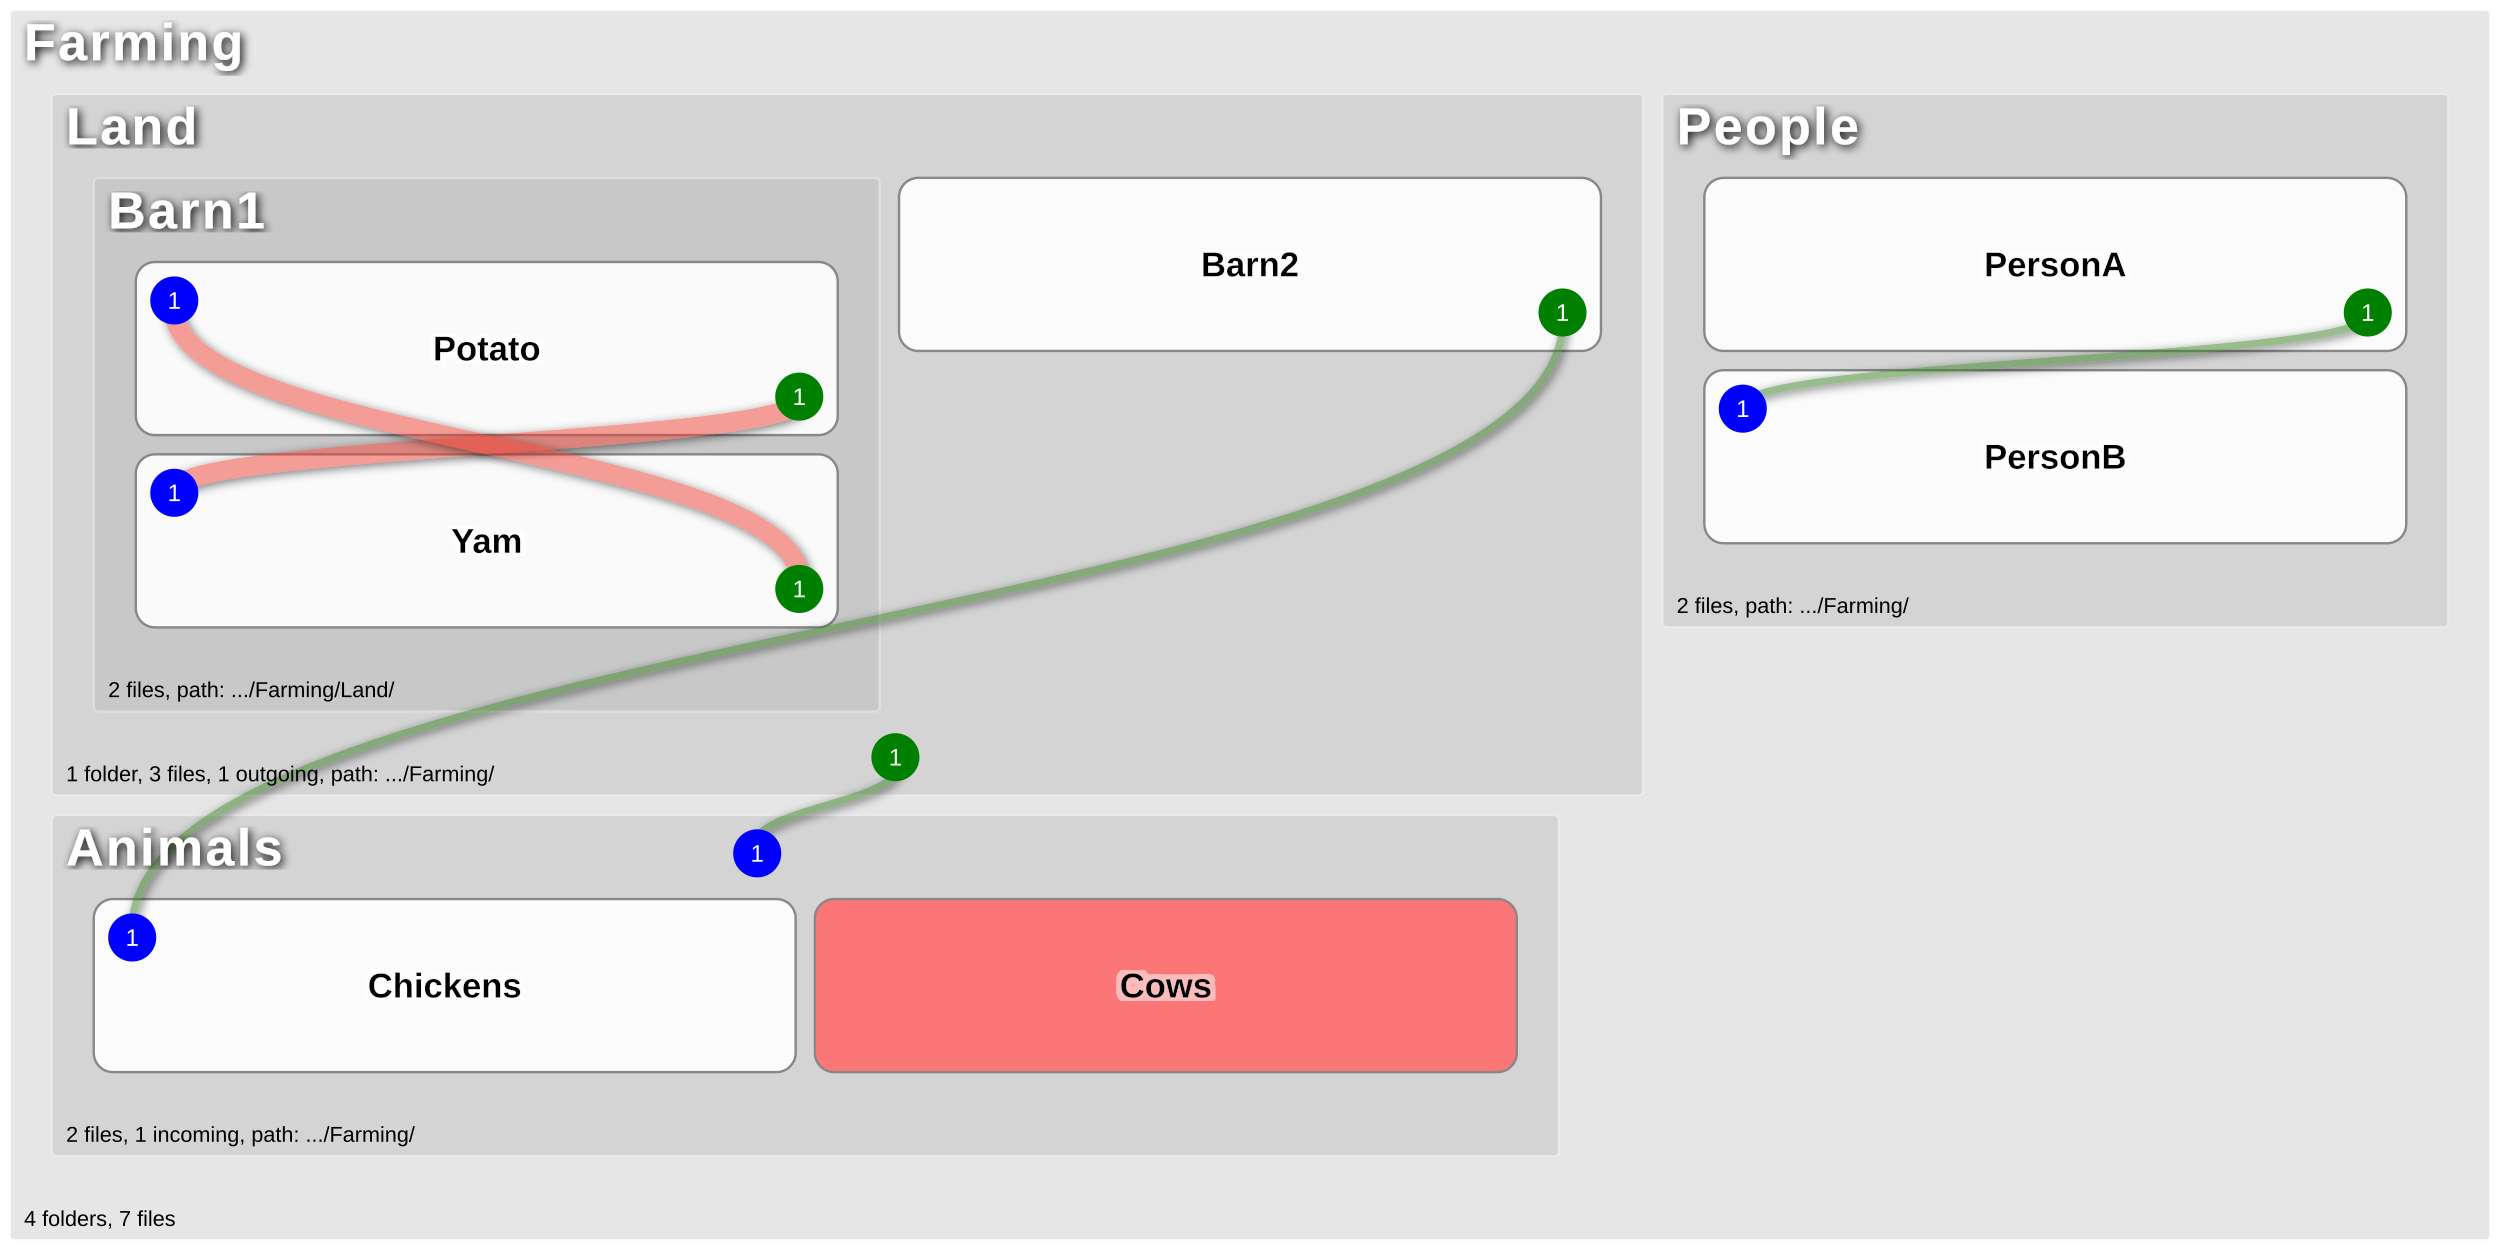
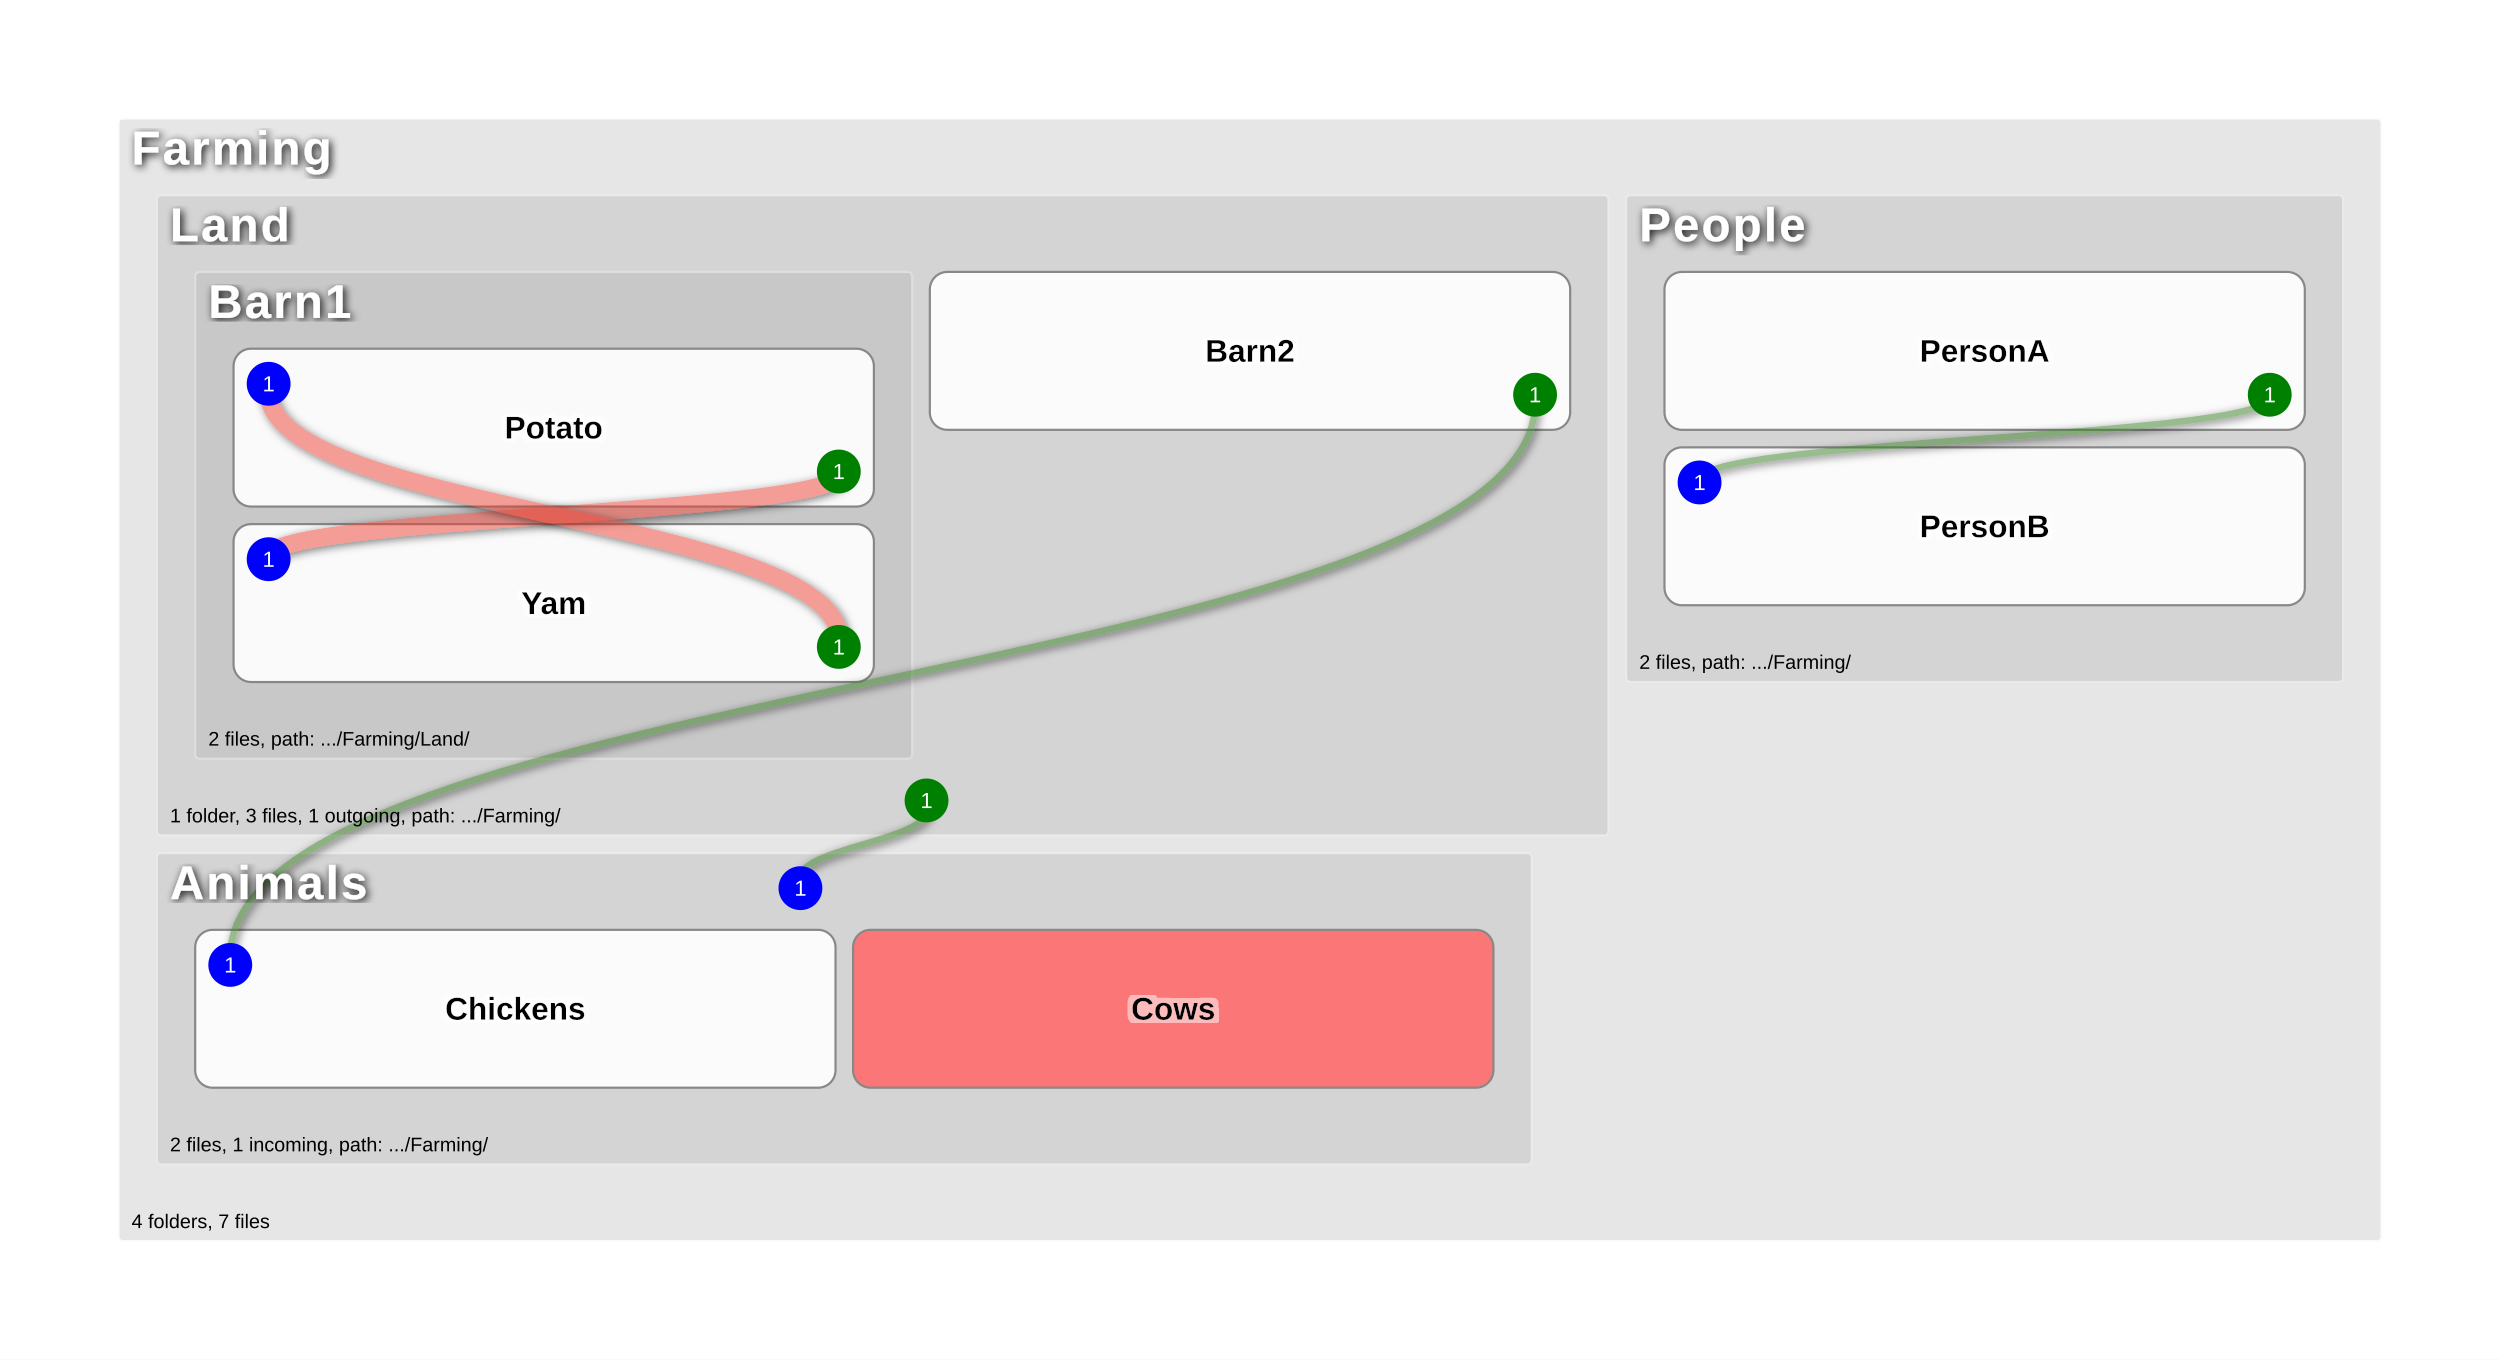
- <svg xmlns="http://www.w3.org/2000/svg" width="1040" height="520" font-family="Arial, Helvetica, sans-serif">
+ <svg xmlns="http://www.w3.org/2000/svg" width="1140" height="620" viewBox="0 0 1140 620" font-family="Arial, Helvetica, sans-serif">
  <style>
    .layerRectangle {
      stroke: black;
      stroke-dasharray: 5,5;
      fill: url('#layers')
    }
    .layerText {
      fill: purple;
      font-size: 150%;
      filter: url(#outlineWhite);
    }
    .nodeFolder {
      fill: #aaaaaa;
      opacity: 0.3;
      stroke: whitesmoke;
    }
    .nodeFile {
      fill: #ffffff;
      opacity: 0.9;
      stroke: gray;
    }
    .nodeFileOrphan {
      fill: #ff6b6b !important;
      opacity: 0.9;
      stroke: gray;
    }
    .folderName {
      font-size: 180%;
      fill : white;
      font-weight: bolder;
      text-anchor: start;
      letter-spacing : 1px;
      dominant-baseline: hanging;
      filter: url(#shadow);
    }
    .nodeName {
      fill : black;
      font-weight: bold;
      text-anchor: middle;
      dominant-baseline: central;
      filter: url(#outlineWhite);
    }
    .line {
      fill : none;
      stroke: #377E22;
      stroke-width: 3;
      opacity: 0.5;
    }
    .line:hover {
      stroke-width: 6;
      opacity: 1;
    }
    .lineOrange {
      fill : none;
      stroke: #F09235;
      stroke-width: 8;
      opacity: 0.5;
    }
    .lineOrange:hover {
      stroke-width: 13;
      opacity: 1;
    }
    .lineRed {
      fill : none;
      stroke: #EB4132;
      stroke-width: 8;
      opacity: 0.5;
    }
    .lineRed:hover {
      stroke-width: 13;
      opacity: 1;
    }
</style>
  <defs id="idSvgDef">
    <linearGradient id="layers" gradientTransform="rotate(90)">
      <stop offset="0%" stop-color="#691872" stop-opacity="0.1" />
      <stop offset="100%" stop-color="#691872" stop-opacity="0.3" />
    </linearGradient>
    <filter id="shadow">
      <feGaussianBlur in="SourceAlpha" stdDeviation="2" />
      <feOffset dx="1" dy="1" result="offsetblur" />
      <feFlood flood-color="black" />
      <feComposite in2="offsetblur" operator="in" />
      <feMerge>
        <feMergeNode />
        <feMergeNode in="SourceGraphic" />
      </feMerge>
    </filter>
    <filter id="outlineWhite">
      <feMorphology in="SourceAlpha" result="DILATED" operator="dilate" radius="2" />
      <feFlood flood-color="white" flood-opacity="0.5" result="WHITE" />
      <feComposite in="WHITE" in2="DILATED" operator="in" result="OUTLINE" />
      <feMerge>
        <feMergeNode in="OUTLINE" />
        <feMergeNode in="SourceGraphic" />
      </feMerge>
    </filter>
    <filter id="outlineBlack">
      <feMorphology in="SourceAlpha" result="DILATED" operator="dilate" radius="2" />
      <feFlood flood-color="black" flood-opacity="0.5" result="BLACK" />
      <feComposite in="BLACK" in2="DILATED" operator="in" result="OUTLINE" />
      <feMerge>
        <feMergeNode in="OUTLINE" />
        <feMergeNode in="SourceGraphic" />
      </feMerge>
    </filter>
    <marker id="lineEnd" viewBox="0 -5 30 10" refX="12" orient="auto">
      <path d="M0,-16L32,0L0,16" fill="#3058FF" opacity="0.67" />
    </marker>
    <marker id="lineStart" viewBox="0 -4 8 8" refX="4" orient="auto">
      <circle cx="4" r="4" fill="#377E22" />
    </marker>
  </defs>
  <rect width="100%" height="100%" fill="white" />
-   <g id="Node_Farming">
-     <rect x="4" y="4" width="1032" height="512" rx="2" ry="2" class="nodeFolder" />
-     <g id="Node_Land">
-       <rect x="21.5" y="39" width="662" height="292" rx="2" ry="2" class="nodeFolder" />
-       <g id="Node_Barn1">
-         <rect x="39" y="74" width="327" height="222" rx="2" ry="2" class="nodeFolder" />
-         <g id="Node_Potato">
-           <rect x="56.5" y="109" width="292" height="72" rx="8" ry="8" class="nodeFile" />
-         </g>
-         <g id="Node_Yam">
-           <rect x="56.5" y="189" width="292" height="72" rx="8" ry="8" class="nodeFile" />
-         </g>
-       </g>
-       <g id="Node_Barn2">
-         <rect x="374" y="74" width="292" height="72" rx="8" ry="8" class="nodeFile" />
-       </g>
-     </g>
-     <g id="Node_People">
-       <rect x="691.5" y="39" width="327" height="222" rx="2" ry="2" class="nodeFolder" />
-       <g id="Node_PersonA">
-         <rect x="709" y="74" width="292" height="72" rx="8" ry="8" class="nodeFile" />
-       </g>
-       <g id="Node_PersonB">
-         <rect x="709" y="154" width="292" height="72" rx="8" ry="8" class="nodeFile" />
-       </g>
-     </g>
-     <g id="Node_Animals">
-       <rect x="21.5" y="339" width="627" height="142" rx="2" ry="2" class="nodeFolder" />
-       <g id="Node_Chickens">
-         <rect x="39" y="374" width="292" height="72" rx="8" ry="8" class="nodeFile" />
-       </g>
-       <g id="Node_Cows">
-         <rect x="339" y="374" width="292" height="72" rx="8" ry="8" class="nodeFileOrphan" />
-       </g>
-     </g>
-   </g>
-   <g id="Edges">
-     <path d="M650 130 C 660 260,45 260, 55 390" fill="none" class="line" filter="url(#shadow)">
+   <g transform="translate(50, 50)">
+     <g id="Node_Farming">
+       <rect x="4" y="4" width="1032" height="512" rx="2" ry="2" class="nodeFolder" />
+       <g id="Node_Land">
+         <rect x="21.5" y="39" width="662" height="292" rx="2" ry="2" class="nodeFolder" />
+         <g id="Node_Barn1">
+           <rect x="39" y="74" width="327" height="222" rx="2" ry="2" class="nodeFolder" />
+           <g id="Node_Potato">
+             <rect x="56.5" y="109" width="292" height="72" rx="8" ry="8" class="nodeFile" />
+           </g>
+           <g id="Node_Yam">
+             <rect x="56.5" y="189" width="292" height="72" rx="8" ry="8" class="nodeFile" />
+           </g>
+         </g>
+         <g id="Node_Barn2">
+           <rect x="374" y="74" width="292" height="72" rx="8" ry="8" class="nodeFile" />
+         </g>
+       </g>
+       <g id="Node_People">
+         <rect x="691.5" y="39" width="327" height="222" rx="2" ry="2" class="nodeFolder" />
+         <g id="Node_PersonA">
+           <rect x="709" y="74" width="292" height="72" rx="8" ry="8" class="nodeFile" />
+         </g>
+         <g id="Node_PersonB">
+           <rect x="709" y="154" width="292" height="72" rx="8" ry="8" class="nodeFile" />
+         </g>
+       </g>
+       <g id="Node_Animals">
+         <rect x="21.5" y="339" width="627" height="142" rx="2" ry="2" class="nodeFolder" />
+         <g id="Node_Chickens">
+           <rect x="39" y="374" width="292" height="72" rx="8" ry="8" class="nodeFile" />
+         </g>
+         <g id="Node_Cows">
+           <rect x="339" y="374" width="292" height="72" rx="8" ry="8" class="nodeFileOrphan" />
+         </g>
+       </g>
+     </g>
+     <g id="Edges">
+       <path d="M650 130 C 660 260,45 260, 55 390" fill="none" class="line" filter="url(#shadow)">
+         </path>
+       <path d="M985 130 C 995 150,715 150, 725 170" fill="none" class="line" filter="url(#shadow)">
+         </path>
+       <path d="M332.5 165 C 342.5 185,62.5 185, 72.5 205" fill="none" class="lineRed" filter="url(#shadow)">
+         </path>
+       <path d="M332.5 245 C 342.5 185,62.5 185, 72.5 125" fill="none" class="lineRed" filter="url(#shadow)">
+         </path>
+     </g>
+     <g id="Edges_Containers">
+       <path d="M372.5 315 C 382.5 335,305 335, 315 355" fill="none" class="line" filter="url(#shadow)">
      </path>
-     <path d="M985 130 C 995 150,715 150, 725 170" fill="none" class="line" filter="url(#shadow)">
-       </path>
-     <path d="M332.5 165 C 342.5 185,62.5 185, 72.5 205" fill="none" class="lineRed" filter="url(#shadow)">
-       </path>
-     <path d="M332.5 245 C 342.5 185,62.5 185, 72.5 125" fill="none" class="lineRed" filter="url(#shadow)">
-       </path>
-   </g>
-   <g id="Edges_Containers">
-     <path d="M372.5 315 C 382.5 335,305 335, 315 355" fill="none" class="line" filter="url(#shadow)">
-     </path>
-     <g>
-       <circle cx="372.5" cy="315" r="10" fill="green" />
-       <text x="372.5" y="315" fill="white" font-size="10" text-anchor="middle" dominant-baseline="central">1</text>
-     </g>
-     <g>
-       <circle cx="315" cy="355" r="10" fill="blue" />
-       <text x="315" y="355" fill="white" font-size="10" text-anchor="middle" dominant-baseline="central">1</text>
-     </g>
-   </g>
-   <g id="Counters_Farming">
-     <g id="Counters_Land">
-       <g id="Counters_Barn1">
-         <g id="Counters_Potato">
-           <g>
-             <circle cx="332.5" cy="165" r="10" fill="green" />
-             <text x="332.5" y="165" fill="white" font-size="10" text-anchor="middle" dominant-baseline="central">1</text>
-           </g>
-           <g>
-             <circle cx="72.5" cy="125" r="10" fill="blue" />
-             <text x="72.5" y="125" fill="white" font-size="10" text-anchor="middle" dominant-baseline="central">1</text>
-           </g>
-         </g>
-         <g id="Counters_Yam">
-           <g>
-             <circle cx="332.5" cy="245" r="10" fill="green" />
-             <text x="332.5" y="245" fill="white" font-size="10" text-anchor="middle" dominant-baseline="central">1</text>
-           </g>
-           <g>
-             <circle cx="72.5" cy="205" r="10" fill="blue" />
-             <text x="72.5" y="205" fill="white" font-size="10" text-anchor="middle" dominant-baseline="central">1</text>
-           </g>
-         </g>
-       </g>
-       <g id="Counters_Barn2">
-         <g>
-           <circle cx="650" cy="130" r="10" fill="green" />
-           <text x="650" y="130" fill="white" font-size="10" text-anchor="middle" dominant-baseline="central">1</text>
-         </g>
-       </g>
-     </g>
-     <g id="Counters_People">
-       <g id="Counters_PersonA">
-         <g>
-           <circle cx="985" cy="130" r="10" fill="green" />
-           <text x="985" y="130" fill="white" font-size="10" text-anchor="middle" dominant-baseline="central">1</text>
-         </g>
-       </g>
-       <g id="Counters_PersonB">
-         <g>
-           <circle cx="725" cy="170" r="10" fill="blue" />
-           <text x="725" y="170" fill="white" font-size="10" text-anchor="middle" dominant-baseline="central">1</text>
-         </g>
-       </g>
-     </g>
-     <g id="Counters_Animals">
-       <g id="Counters_Chickens">
-         <g>
-           <circle cx="55" cy="390" r="10" fill="blue" />
-           <text x="55" y="390" fill="white" font-size="10" text-anchor="middle" dominant-baseline="central">1</text>
-         </g>
-       </g>
-       <g id="Counters_Cows">
-       </g>
-     </g>
-   </g>
-   <g id="Labels_Farming">
-     <text class="folderName" x="10" y="10">Farming</text>
-     <text x="10" y="510" fill="black" font-size="75%">4 folders, 7 files</text>
-     <g id="Labels_Land">
-       <text class="folderName" x="27.5" y="45">Land</text>
-       <text x="27.5" y="325" fill="black" font-size="75%">1 folder, 3 files, 1 outgoing, path: .../Farming/</text>
-       <g id="Labels_Barn1">
-         <text class="folderName" x="45" y="80">Barn1</text>
-         <text x="45" y="290" fill="black" font-size="75%">2 files, path: .../Farming/Land/</text>
-         <g id="Labels_Potato">
-           <text class="nodeName" x="202.5" y="145" font-size="120%">Potato</text>
-         </g>
-         <g id="Labels_Yam">
-           <text class="nodeName" x="202.5" y="225" font-size="120%">Yam</text>
-         </g>
-       </g>
-       <g id="Labels_Barn2">
-         <text class="nodeName" x="520" y="110" font-size="120%">Barn2</text>
-       </g>
-     </g>
-     <g id="Labels_People">
-       <text class="folderName" x="697.5" y="45">People</text>
-       <text x="697.5" y="255" fill="black" font-size="75%">2 files, path: .../Farming/</text>
-       <g id="Labels_PersonA">
-         <text class="nodeName" x="855" y="110" font-size="120%">PersonA</text>
-       </g>
-       <g id="Labels_PersonB">
-         <text class="nodeName" x="855" y="190" font-size="120%">PersonB</text>
-       </g>
-     </g>
-     <g id="Labels_Animals">
-       <text class="folderName" x="27.5" y="345">Animals</text>
-       <text x="27.5" y="475" fill="black" font-size="75%">2 files, 1 incoming, path: .../Farming/</text>
-       <g id="Labels_Chickens">
-         <text class="nodeName" x="185" y="410" font-size="120%">Chickens</text>
-       </g>
-       <g id="Labels_Cows">
-         <text class="nodeName" x="485" y="410" font-size="120%">Cows</text>
+       <g>
+         <circle cx="372.5" cy="315" r="10" fill="green" />
+         <text x="372.5" y="315" fill="white" font-size="10" text-anchor="middle" dominant-baseline="central">1</text>
+       </g>
+       <g>
+         <circle cx="315" cy="355" r="10" fill="blue" />
+         <text x="315" y="355" fill="white" font-size="10" text-anchor="middle" dominant-baseline="central">1</text>
+       </g>
+     </g>
+     <g id="Counters_Farming">
+       <g id="Counters_Land">
+         <g id="Counters_Barn1">
+           <g id="Counters_Potato">
+             <g>
+               <circle cx="332.5" cy="165" r="10" fill="green" />
+               <text x="332.5" y="165" fill="white" font-size="10" text-anchor="middle" dominant-baseline="central">1</text>
+             </g>
+             <g>
+               <circle cx="72.5" cy="125" r="10" fill="blue" />
+               <text x="72.5" y="125" fill="white" font-size="10" text-anchor="middle" dominant-baseline="central">1</text>
+             </g>
+           </g>
+           <g id="Counters_Yam">
+             <g>
+               <circle cx="332.5" cy="245" r="10" fill="green" />
+               <text x="332.5" y="245" fill="white" font-size="10" text-anchor="middle" dominant-baseline="central">1</text>
+             </g>
+             <g>
+               <circle cx="72.5" cy="205" r="10" fill="blue" />
+               <text x="72.5" y="205" fill="white" font-size="10" text-anchor="middle" dominant-baseline="central">1</text>
+             </g>
+           </g>
+         </g>
+         <g id="Counters_Barn2">
+           <g>
+             <circle cx="650" cy="130" r="10" fill="green" />
+             <text x="650" y="130" fill="white" font-size="10" text-anchor="middle" dominant-baseline="central">1</text>
+           </g>
+         </g>
+       </g>
+       <g id="Counters_People">
+         <g id="Counters_PersonA">
+           <g>
+             <circle cx="985" cy="130" r="10" fill="green" />
+             <text x="985" y="130" fill="white" font-size="10" text-anchor="middle" dominant-baseline="central">1</text>
+           </g>
+         </g>
+         <g id="Counters_PersonB">
+           <g>
+             <circle cx="725" cy="170" r="10" fill="blue" />
+             <text x="725" y="170" fill="white" font-size="10" text-anchor="middle" dominant-baseline="central">1</text>
+           </g>
+         </g>
+       </g>
+       <g id="Counters_Animals">
+         <g id="Counters_Chickens">
+           <g>
+             <circle cx="55" cy="390" r="10" fill="blue" />
+             <text x="55" y="390" fill="white" font-size="10" text-anchor="middle" dominant-baseline="central">1</text>
+           </g>
+         </g>
+         <g id="Counters_Cows">
+         </g>
+       </g>
+     </g>
+     <g id="Labels_Farming">
+       <text class="folderName" x="10" y="10">Farming</text>
+       <text x="10" y="510" fill="black" font-size="75%">4 folders, 7 files</text>
+       <g id="Labels_Land">
+         <text class="folderName" x="27.5" y="45">Land</text>
+         <text x="27.5" y="325" fill="black" font-size="75%">1 folder, 3 files, 1 outgoing, path: .../Farming/</text>
+         <g id="Labels_Barn1">
+           <text class="folderName" x="45" y="80">Barn1</text>
+           <text x="45" y="290" fill="black" font-size="75%">2 files, path: .../Farming/Land/</text>
+           <g id="Labels_Potato">
+             <text class="nodeName" x="202.5" y="145" font-size="120%">Potato</text>
+           </g>
+           <g id="Labels_Yam">
+             <text class="nodeName" x="202.5" y="225" font-size="120%">Yam</text>
+           </g>
+         </g>
+         <g id="Labels_Barn2">
+           <text class="nodeName" x="520" y="110" font-size="120%">Barn2</text>
+         </g>
+       </g>
+       <g id="Labels_People">
+         <text class="folderName" x="697.5" y="45">People</text>
+         <text x="697.5" y="255" fill="black" font-size="75%">2 files, path: .../Farming/</text>
+         <g id="Labels_PersonA">
+           <text class="nodeName" x="855" y="110" font-size="120%">PersonA</text>
+         </g>
+         <g id="Labels_PersonB">
+           <text class="nodeName" x="855" y="190" font-size="120%">PersonB</text>
+         </g>
+       </g>
+       <g id="Labels_Animals">
+         <text class="folderName" x="27.5" y="345">Animals</text>
+         <text x="27.5" y="475" fill="black" font-size="75%">2 files, 1 incoming, path: .../Farming/</text>
+         <g id="Labels_Chickens">
+           <text class="nodeName" x="185" y="410" font-size="120%">Chickens</text>
+         </g>
+         <g id="Labels_Cows">
+           <text class="nodeName" x="485" y="410" font-size="120%">Cows</text>
+         </g>
      </g>
    </g>
  </g>
</svg>
